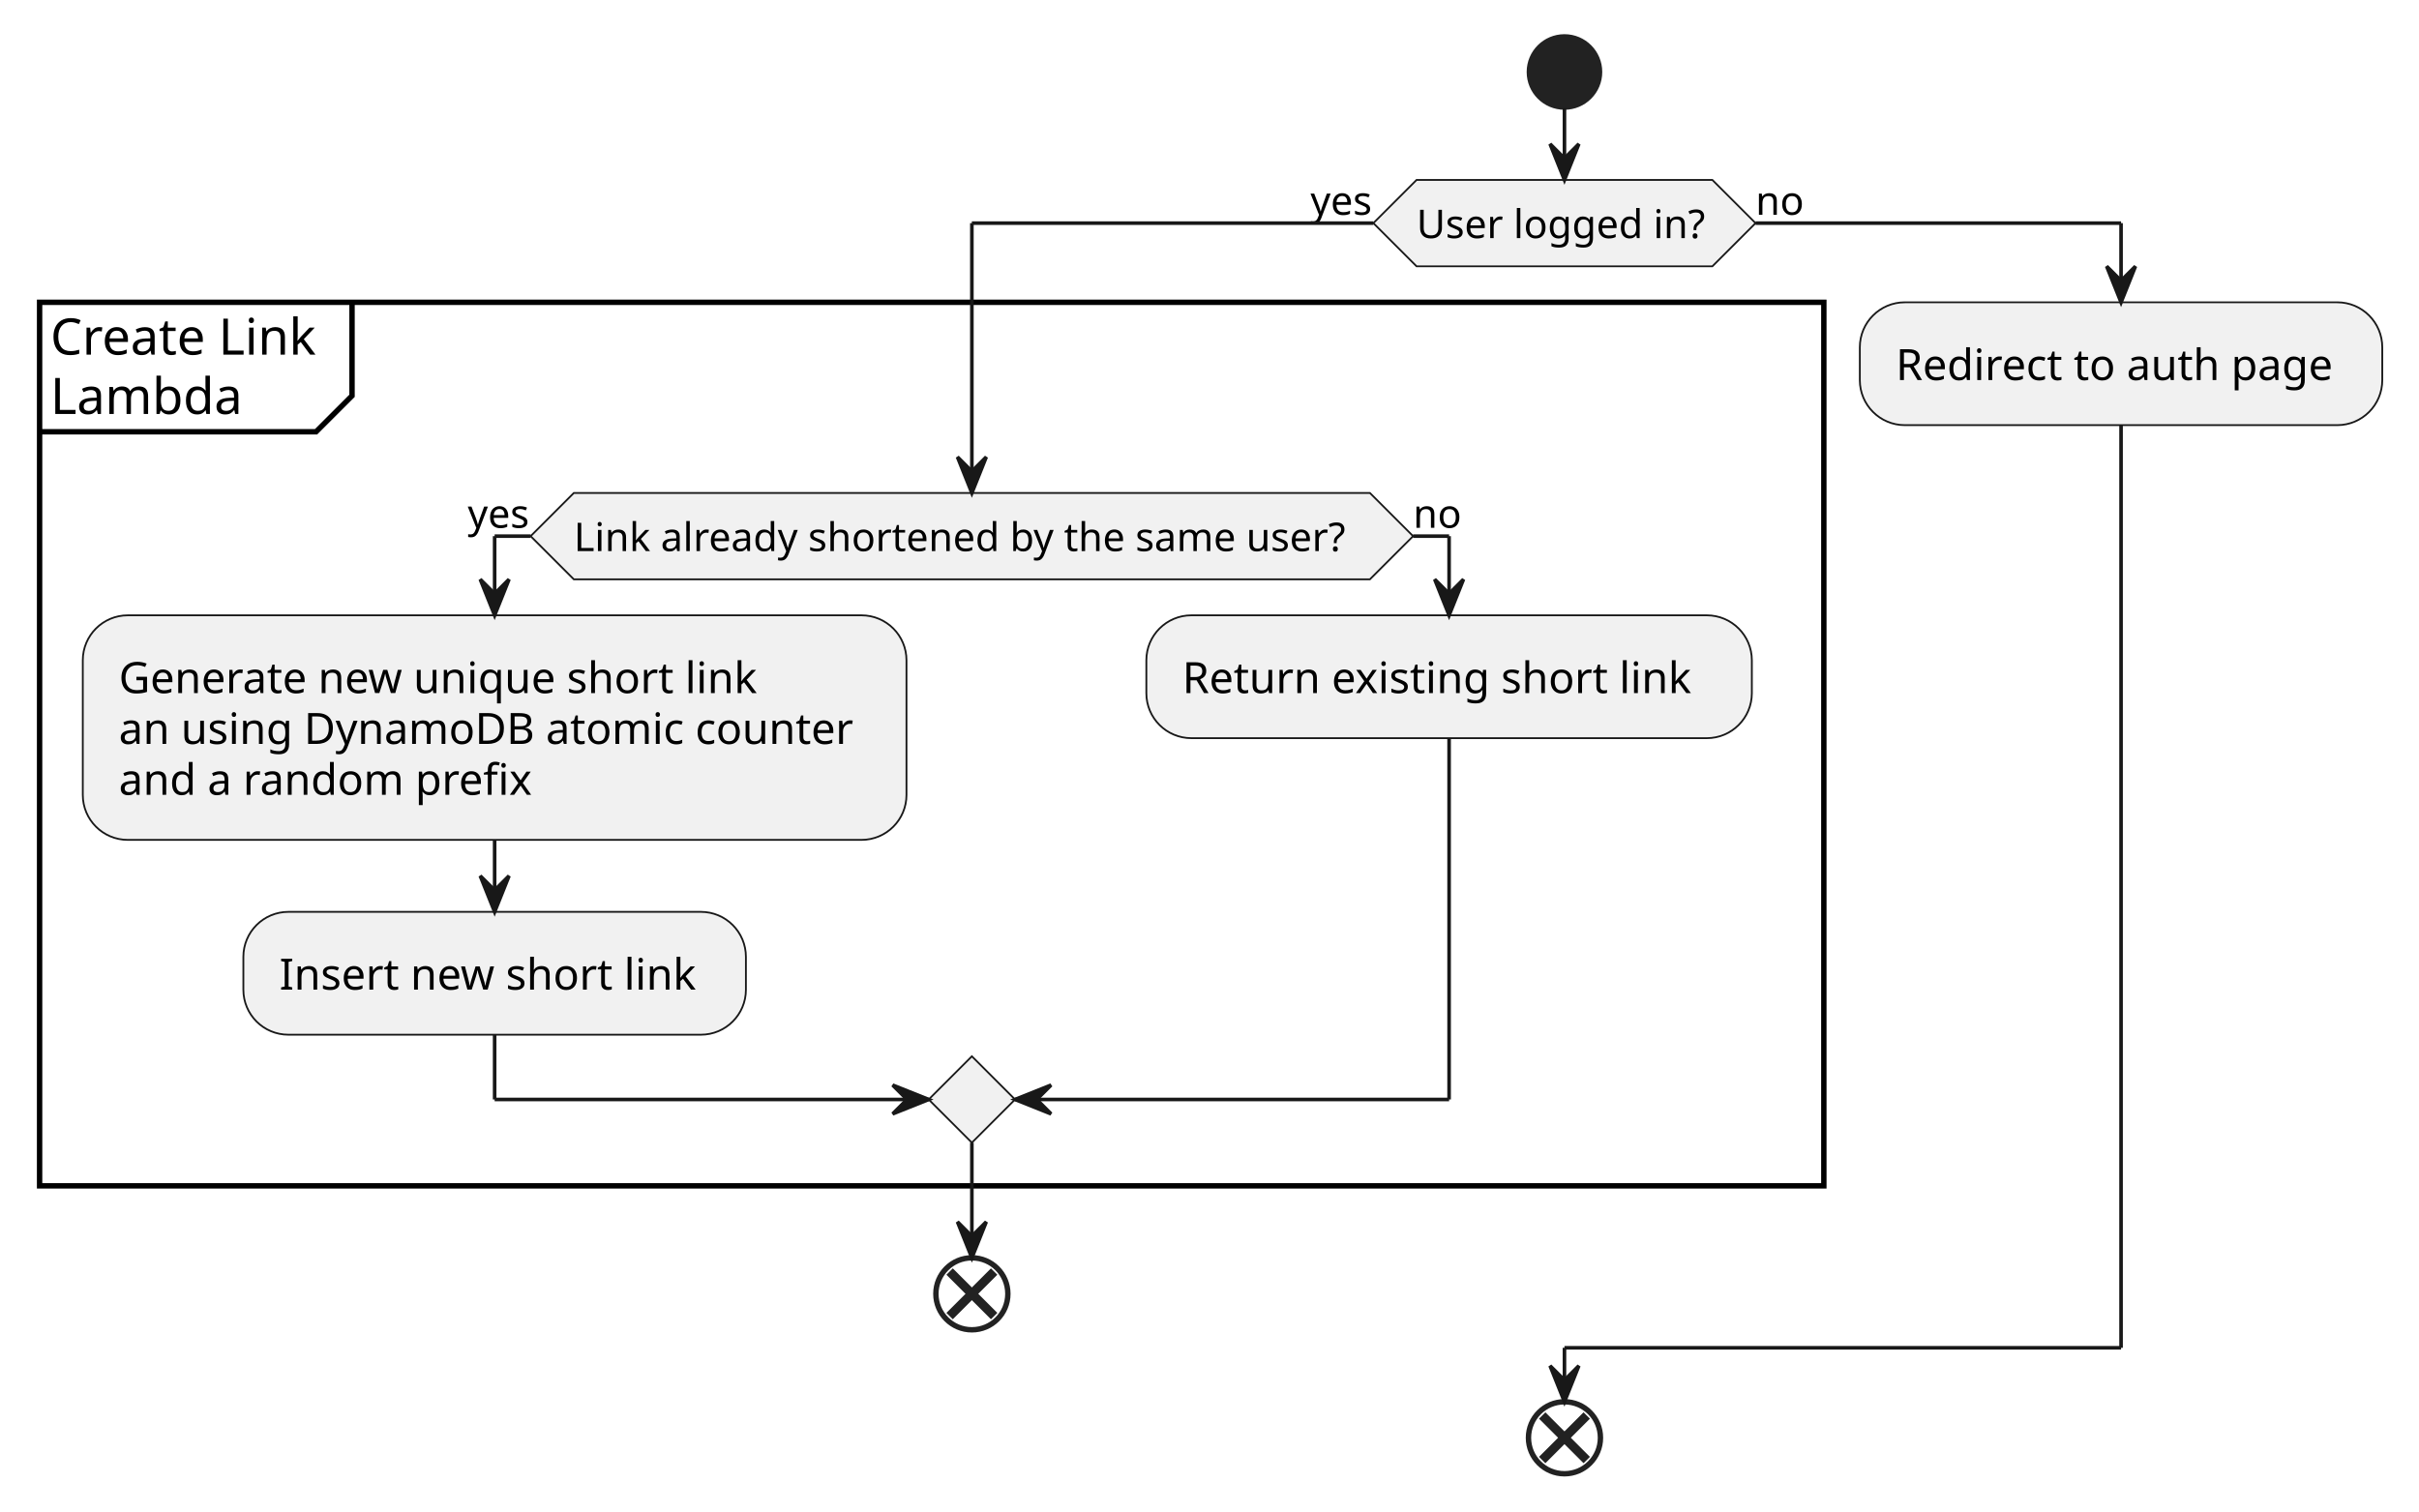
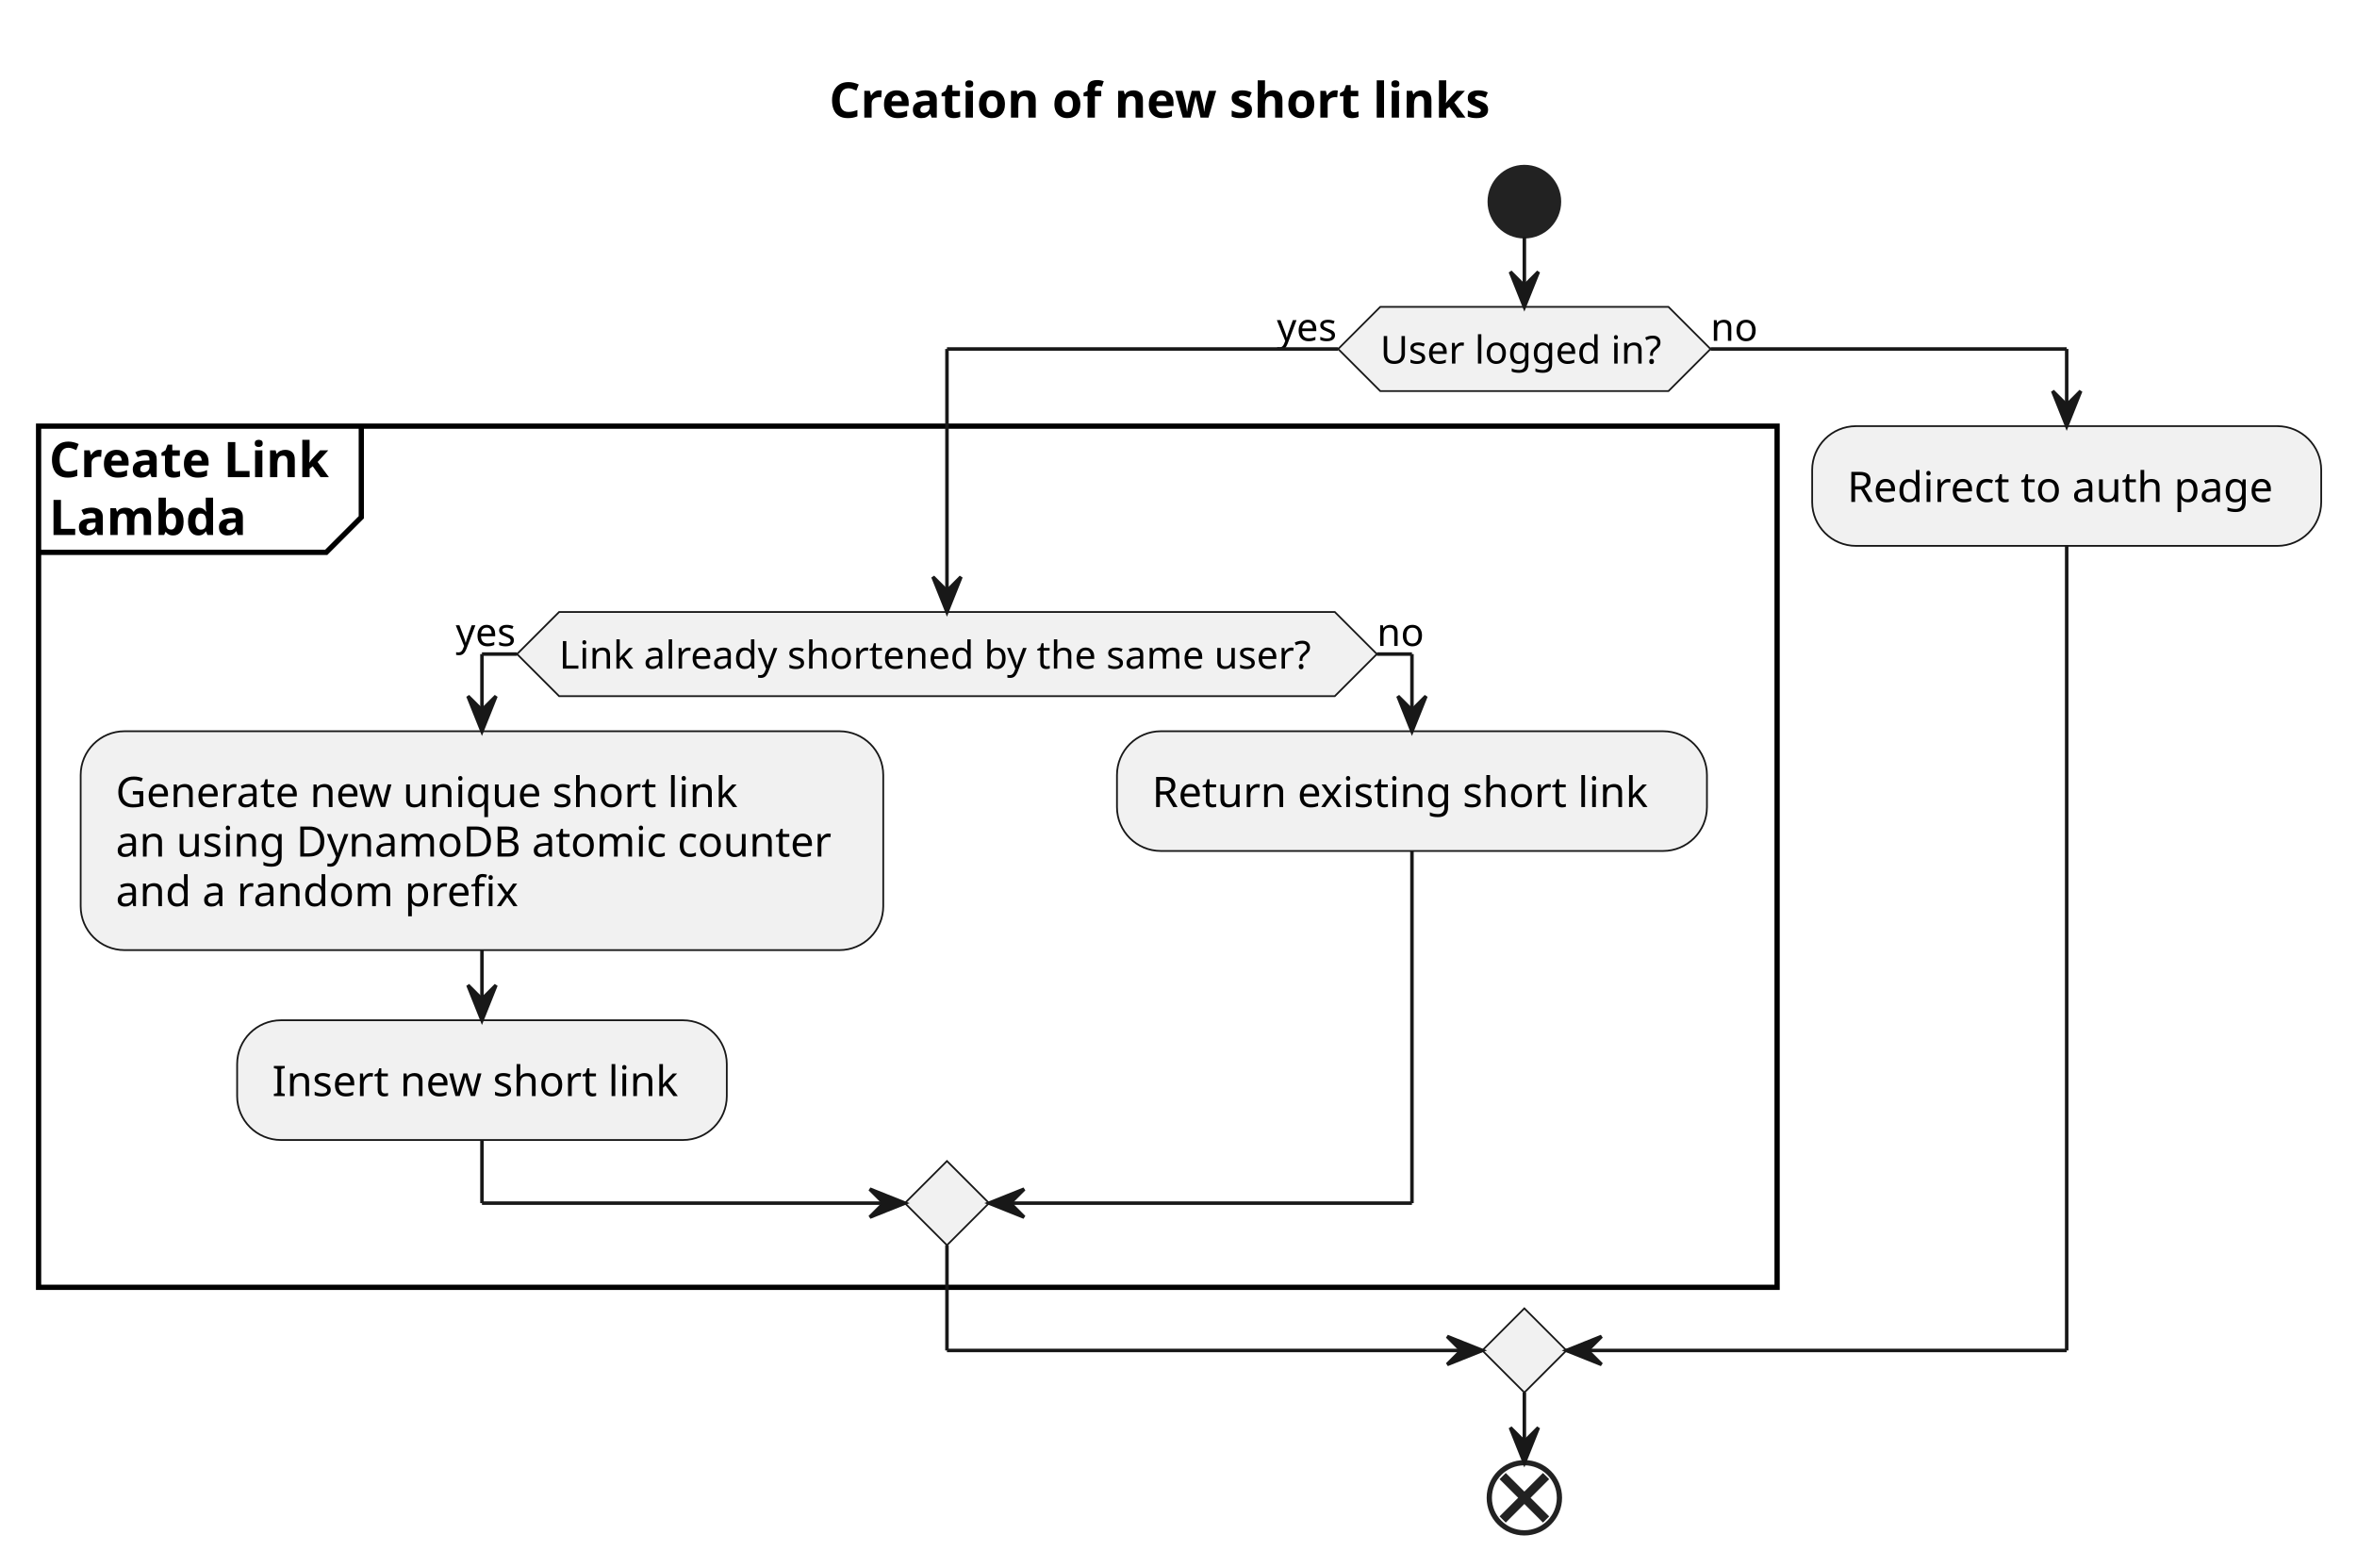
- <svg xmlns="http://www.w3.org/2000/svg" contentStyleType="text/css" data-diagram-type="ACTIVITY" height="420px" preserveAspectRatio="none" style="width:672px;height:420px;background:#FFFFFF;" version="1.1" viewBox="0 0 672 420" width="672px" zoomAndPan="magnify">
+ <svg xmlns="http://www.w3.org/2000/svg" contentStyleType="text/css" data-diagram-type="ACTIVITY" height="894px" preserveAspectRatio="none" style="width:1344px;height:894px;background:#FFFFFF;" version="1.1" viewBox="0 0 1344 894" width="1344px" zoomAndPan="magnify">
  <defs />
  <g>
-     <ellipse cx="434.608" cy="20" fill="#222222" rx="10" ry="10" style="stroke:#222222;stroke-width:1;" />
-     <polygon fill="#F1F1F1" points="393.522,50,475.694,50,487.694,62,475.694,74,393.522,74,381.522,62,393.522,50" style="stroke:#181818;stroke-width:0.5;" />
-     <text fill="#000000" font-family="sans-serif" font-size="11" lengthAdjust="spacing" textLength="82.172" x="393.522" y="66.157">User logged in?</text>
-     <text fill="#000000" font-family="sans-serif" font-size="11" lengthAdjust="spacing" textLength="17.483" x="364.039" y="59.68">yes</text>
-     <text fill="#000000" font-family="sans-serif" font-size="11" lengthAdjust="spacing" textLength="13.584" x="487.694" y="59.68">no</text>
-     <rect fill="none" height="245.508" style="stroke:#000000;stroke-width:1.5;" width="495.664" x="11" y="84" />
-     <path d="M97.795,84 L97.795,109.977 L87.795,119.977 L11,119.977" fill="none" style="stroke:#000000;stroke-width:1.5;" />
-     <text fill="#000000" font-family="sans-serif" font-size="14" lengthAdjust="spacing" textLength="76.795" x="14" y="98.535">Create Link</text>
-     <text fill="#000000" font-family="sans-serif" font-size="14" lengthAdjust="spacing" textLength="53.621" x="14" y="115.023">Lambda</text>
-     <polygon fill="#F1F1F1" points="159.411,136.977,380.56,136.977,392.56,148.977,380.56,160.977,159.411,160.977,147.411,148.977,159.411,136.977" style="stroke:#181818;stroke-width:0.5;" />
-     <text fill="#000000" font-family="sans-serif" font-size="11" lengthAdjust="spacing" textLength="221.149" x="159.411" y="153.134">Link already shortened by the same user?</text>
-     <text fill="#000000" font-family="sans-serif" font-size="11" lengthAdjust="spacing" textLength="17.483" x="129.928" y="146.656">yes</text>
-     <text fill="#000000" font-family="sans-serif" font-size="11" lengthAdjust="spacing" textLength="13.584" x="392.56" y="146.656">no</text>
-     <rect fill="#F1F1F1" height="62.398" rx="12.5" ry="12.5" style="stroke:#181818;stroke-width:0.5;" width="228.822" x="23" y="170.977" />
-     <text fill="#000000" font-family="sans-serif" font-size="12" lengthAdjust="spacing" textLength="182.549" x="33" y="192.578">Generate new unique short link</text>
-     <text fill="#000000" font-family="sans-serif" font-size="12" lengthAdjust="spacing" textLength="208.822" x="33" y="206.711">an using DynamoDB atomic counter</text>
-     <text fill="#000000" font-family="sans-serif" font-size="12" lengthAdjust="spacing" textLength="119.144" x="33" y="220.844">and a random prefix</text>
-     <rect fill="#F1F1F1" height="34.133" rx="12.5" ry="12.5" style="stroke:#181818;stroke-width:0.5;" width="139.607" x="67.607" y="253.375" />
-     <text fill="#000000" font-family="sans-serif" font-size="12" lengthAdjust="spacing" textLength="119.607" x="77.607" y="274.977">Insert new short link</text>
-     <rect fill="#F1F1F1" height="34.133" rx="12.5" ry="12.5" style="stroke:#181818;stroke-width:0.5;" width="168.207" x="318.457" y="170.977" />
-     <text fill="#000000" font-family="sans-serif" font-size="12" lengthAdjust="spacing" textLength="148.207" x="328.457" y="192.578">Return existing short link</text>
-     <polygon fill="#F1F1F1" points="269.986,293.508,281.986,305.508,269.986,317.508,257.986,305.508,269.986,293.508" style="stroke:#181818;stroke-width:0.5;" />
-     <ellipse cx="269.986" cy="359.508" fill="none" rx="10" ry="10" style="stroke:#222222;stroke-width:1.5;" />
-     <line style="stroke:#222222;stroke-width:2.5;" x1="263.799" x2="276.173" y1="353.321" y2="365.695" />
-     <line style="stroke:#222222;stroke-width:2.5;" x1="276.173" x2="263.799" y1="353.321" y2="365.695" />
-     <rect fill="#F1F1F1" height="34.133" rx="12.5" ry="12.5" style="stroke:#181818;stroke-width:0.5;" width="145.133" x="516.664" y="84" />
-     <text fill="#000000" font-family="sans-serif" font-size="12" lengthAdjust="spacing" textLength="125.133" x="526.664" y="105.602">Redirect to auth page</text>
-     <ellipse cx="434.608" cy="399.508" fill="none" rx="10" ry="10" style="stroke:#222222;stroke-width:1.5;" />
-     <line style="stroke:#222222;stroke-width:2.5;" x1="428.421" x2="440.795" y1="393.321" y2="405.695" />
-     <line style="stroke:#222222;stroke-width:2.5;" x1="440.795" x2="428.421" y1="393.321" y2="405.695" />
-     <line style="stroke:#181818;stroke-width:1;" x1="137.411" x2="137.411" y1="233.375" y2="253.375" />
-     <polygon fill="#181818" points="133.411,243.375,137.411,253.375,141.411,243.375,137.411,247.375" style="stroke:#181818;stroke-width:1;" />
-     <line style="stroke:#181818;stroke-width:1;" x1="147.411" x2="137.411" y1="148.977" y2="148.977" />
-     <line style="stroke:#181818;stroke-width:1;" x1="137.411" x2="137.411" y1="148.977" y2="170.977" />
-     <polygon fill="#181818" points="133.411,160.977,137.411,170.977,141.411,160.977,137.411,164.977" style="stroke:#181818;stroke-width:1;" />
-     <line style="stroke:#181818;stroke-width:1;" x1="392.56" x2="402.56" y1="148.977" y2="148.977" />
-     <line style="stroke:#181818;stroke-width:1;" x1="402.56" x2="402.56" y1="148.977" y2="170.977" />
-     <polygon fill="#181818" points="398.56,160.977,402.56,170.977,406.56,160.977,402.56,164.977" style="stroke:#181818;stroke-width:1;" />
-     <line style="stroke:#181818;stroke-width:1;" x1="137.411" x2="137.411" y1="287.508" y2="305.508" />
-     <line style="stroke:#181818;stroke-width:1;" x1="137.411" x2="257.986" y1="305.508" y2="305.508" />
-     <polygon fill="#181818" points="247.986,301.508,257.986,305.508,247.986,309.508,251.986,305.508" style="stroke:#181818;stroke-width:1;" />
-     <line style="stroke:#181818;stroke-width:1;" x1="402.56" x2="402.56" y1="205.109" y2="305.508" />
-     <line style="stroke:#181818;stroke-width:1;" x1="402.56" x2="281.986" y1="305.508" y2="305.508" />
-     <polygon fill="#181818" points="291.986,301.508,281.986,305.508,291.986,309.508,287.986,305.508" style="stroke:#181818;stroke-width:1;" />
-     <line style="stroke:#181818;stroke-width:1;" x1="269.986" x2="269.986" y1="317.508" y2="349.508" />
-     <polygon fill="#181818" points="265.986,339.508,269.986,349.508,273.986,339.508,269.986,343.508" style="stroke:#181818;stroke-width:1;" />
-     <line style="stroke:#181818;stroke-width:1;" x1="381.522" x2="269.986" y1="62" y2="62" />
-     <line style="stroke:#181818;stroke-width:1;" x1="269.986" x2="269.986" y1="62" y2="136.977" />
-     <polygon fill="#181818" points="265.986,126.977,269.986,136.977,273.986,126.977,269.986,130.977" style="stroke:#181818;stroke-width:1;" />
-     <line style="stroke:#181818;stroke-width:1;" x1="487.694" x2="589.231" y1="62" y2="62" />
-     <line style="stroke:#181818;stroke-width:1;" x1="589.231" x2="589.231" y1="62" y2="84" />
-     <polygon fill="#181818" points="585.231,74,589.231,84,593.231,74,589.231,78" style="stroke:#181818;stroke-width:1;" />
-     <line style="stroke:#181818;stroke-width:1;" x1="589.231" x2="589.231" y1="118.133" y2="374.508" />
-     <line style="stroke:#181818;stroke-width:1;" x1="589.231" x2="434.608" y1="374.508" y2="374.508" />
-     <line style="stroke:#181818;stroke-width:1;" x1="434.608" x2="434.608" y1="374.508" y2="389.508" />
-     <polygon fill="#181818" points="430.608,379.508,434.608,389.508,438.608,379.508,434.608,383.508" style="stroke:#181818;stroke-width:1;" />
-     <line style="stroke:#181818;stroke-width:1;" x1="434.608" x2="434.608" y1="30" y2="50" />
-     <polygon fill="#181818" points="430.608,40,434.608,50,438.608,40,434.608,44" style="stroke:#181818;stroke-width:1;" />
+     <text fill="#000000" font-family="sans-serif" font-size="28" font-weight="bold" lengthAdjust="spacing" textLength="393.955" x="472.819" y="67.07">Creation of new short links</text>
+     <ellipse cx="869.216" cy="114.977" fill="#222222" rx="20" ry="20" style="stroke:#222222;stroke-width:2;" />
+     <polygon fill="#F1F1F1" points="787.044,174.977,951.389,174.977,975.389,198.977,951.389,222.977,787.044,222.977,763.044,198.977,787.044,174.977" style="stroke:#181818;stroke-width:1;" />
+     <text fill="#000000" font-family="sans-serif" font-size="22" lengthAdjust="spacing" textLength="164.345" x="787.044" y="207.291">User logged in?</text>
+     <text fill="#000000" font-family="sans-serif" font-size="22" lengthAdjust="spacing" textLength="34.966" x="728.078" y="194.336">yes</text>
+     <text fill="#000000" font-family="sans-serif" font-size="22" lengthAdjust="spacing" textLength="27.167" x="975.389" y="194.336">no</text>
+     <rect fill="none" height="491.016" style="stroke:#000000;stroke-width:3;" width="991.328" x="22" y="242.977" />
+     <path d="M206.022,242.977 L206.022,294.93 L186.022,314.93 L22,314.93" fill="none" style="stroke:#000000;stroke-width:3;" />
+     <text fill="#000000" font-family="sans-serif" font-size="28" font-weight="bold" lengthAdjust="spacing" textLength="164.022" x="28" y="272.047">Create Link</text>
+     <text fill="#000000" font-family="sans-serif" font-size="28" font-weight="bold" lengthAdjust="spacing" textLength="113.463" x="28" y="305.023">Lambda</text>
+     <polygon fill="#F1F1F1" points="318.822,348.93,761.121,348.93,785.121,372.93,761.121,396.93,318.822,396.93,294.822,372.93,318.822,348.93" style="stroke:#181818;stroke-width:1;" />
+     <text fill="#000000" font-family="sans-serif" font-size="22" lengthAdjust="spacing" textLength="442.299" x="318.822" y="381.244">Link already shortened by the same user?</text>
+     <text fill="#000000" font-family="sans-serif" font-size="22" lengthAdjust="spacing" textLength="34.966" x="259.856" y="368.289">yes</text>
+     <text fill="#000000" font-family="sans-serif" font-size="22" lengthAdjust="spacing" textLength="27.167" x="785.121" y="368.289">no</text>
+     <rect fill="#F1F1F1" height="124.797" rx="25" ry="25" style="stroke:#181818;stroke-width:1;" width="457.644" x="46" y="416.93" />
+     <text fill="#000000" font-family="sans-serif" font-size="24" lengthAdjust="spacing" textLength="365.098" x="66" y="460.133">Generate new unique short link</text>
+     <text fill="#000000" font-family="sans-serif" font-size="24" lengthAdjust="spacing" textLength="417.644" x="66" y="488.398">an using DynamoDB atomic counter</text>
+     <text fill="#000000" font-family="sans-serif" font-size="24" lengthAdjust="spacing" textLength="238.289" x="66" y="516.664">and a random prefix</text>
+     <rect fill="#F1F1F1" height="68.266" rx="25" ry="25" style="stroke:#181818;stroke-width:1;" width="279.215" x="135.215" y="581.727" />
+     <text fill="#000000" font-family="sans-serif" font-size="24" lengthAdjust="spacing" textLength="239.215" x="155.215" y="624.93">Insert new short link</text>
+     <rect fill="#F1F1F1" height="68.266" rx="25" ry="25" style="stroke:#181818;stroke-width:1;" width="336.414" x="636.914" y="416.93" />
+     <text fill="#000000" font-family="sans-serif" font-size="24" lengthAdjust="spacing" textLength="296.414" x="656.914" y="460.133">Return existing short link</text>
+     <polygon fill="#F1F1F1" points="539.972,661.992,563.972,685.992,539.972,709.992,515.972,685.992,539.972,661.992" style="stroke:#181818;stroke-width:1;" />
+     <rect fill="#F1F1F1" height="68.266" rx="25" ry="25" style="stroke:#181818;stroke-width:1;" width="290.266" x="1033.328" y="242.977" />
+     <text fill="#000000" font-family="sans-serif" font-size="24" lengthAdjust="spacing" textLength="250.266" x="1053.328" y="286.18">Redirect to auth page</text>
+     <polygon fill="#F1F1F1" points="869.216,745.992,893.216,769.992,869.216,793.992,845.216,769.992,869.216,745.992" style="stroke:#181818;stroke-width:1;" />
+     <ellipse cx="869.216" cy="853.992" fill="none" rx="20" ry="20" style="stroke:#222222;stroke-width:3;" />
+     <line style="stroke:#222222;stroke-width:5;" x1="856.842" x2="881.591" y1="841.618" y2="866.367" />
+     <line style="stroke:#222222;stroke-width:5;" x1="881.591" x2="856.842" y1="841.618" y2="866.367" />
+     <line style="stroke:#181818;stroke-width:2;" x1="274.822" x2="274.822" y1="541.727" y2="581.727" />
+     <polygon fill="#181818" points="266.822,561.727,274.822,581.727,282.822,561.727,274.822,569.727" style="stroke:#181818;stroke-width:2;" />
+     <line style="stroke:#181818;stroke-width:2;" x1="294.822" x2="274.822" y1="372.93" y2="372.93" />
+     <line style="stroke:#181818;stroke-width:2;" x1="274.822" x2="274.822" y1="372.93" y2="416.93" />
+     <polygon fill="#181818" points="266.822,396.93,274.822,416.93,282.822,396.93,274.822,404.93" style="stroke:#181818;stroke-width:2;" />
+     <line style="stroke:#181818;stroke-width:2;" x1="785.121" x2="805.121" y1="372.93" y2="372.93" />
+     <line style="stroke:#181818;stroke-width:2;" x1="805.121" x2="805.121" y1="372.93" y2="416.93" />
+     <polygon fill="#181818" points="797.121,396.93,805.121,416.93,813.121,396.93,805.121,404.93" style="stroke:#181818;stroke-width:2;" />
+     <line style="stroke:#181818;stroke-width:2;" x1="274.822" x2="274.822" y1="649.992" y2="685.992" />
+     <line style="stroke:#181818;stroke-width:2;" x1="274.822" x2="515.972" y1="685.992" y2="685.992" />
+     <polygon fill="#181818" points="495.972,677.992,515.972,685.992,495.972,693.992,503.972,685.992" style="stroke:#181818;stroke-width:2;" />
+     <line style="stroke:#181818;stroke-width:2;" x1="805.121" x2="805.121" y1="485.195" y2="685.992" />
+     <line style="stroke:#181818;stroke-width:2;" x1="805.121" x2="563.972" y1="685.992" y2="685.992" />
+     <polygon fill="#181818" points="583.972,677.992,563.972,685.992,583.972,693.992,575.972,685.992" style="stroke:#181818;stroke-width:2;" />
+     <line style="stroke:#181818;stroke-width:2;" x1="763.044" x2="539.972" y1="198.977" y2="198.977" />
+     <line style="stroke:#181818;stroke-width:2;" x1="539.972" x2="539.972" y1="198.977" y2="348.93" />
+     <polygon fill="#181818" points="531.972,328.93,539.972,348.93,547.972,328.93,539.972,336.93" style="stroke:#181818;stroke-width:2;" />
+     <line style="stroke:#181818;stroke-width:2;" x1="975.389" x2="1178.461" y1="198.977" y2="198.977" />
+     <line style="stroke:#181818;stroke-width:2;" x1="1178.461" x2="1178.461" y1="198.977" y2="242.977" />
+     <polygon fill="#181818" points="1170.461,222.977,1178.461,242.977,1186.461,222.977,1178.461,230.977" style="stroke:#181818;stroke-width:2;" />
+     <line style="stroke:#181818;stroke-width:2;" x1="539.972" x2="539.972" y1="709.992" y2="769.992" />
+     <line style="stroke:#181818;stroke-width:2;" x1="539.972" x2="845.216" y1="769.992" y2="769.992" />
+     <polygon fill="#181818" points="825.216,761.992,845.216,769.992,825.216,777.992,833.216,769.992" style="stroke:#181818;stroke-width:2;" />
+     <line style="stroke:#181818;stroke-width:2;" x1="1178.461" x2="1178.461" y1="311.242" y2="769.992" />
+     <line style="stroke:#181818;stroke-width:2;" x1="1178.461" x2="893.216" y1="769.992" y2="769.992" />
+     <polygon fill="#181818" points="913.216,761.992,893.216,769.992,913.216,777.992,905.216,769.992" style="stroke:#181818;stroke-width:2;" />
+     <line style="stroke:#181818;stroke-width:2;" x1="869.216" x2="869.216" y1="134.977" y2="174.977" />
+     <polygon fill="#181818" points="861.216,154.977,869.216,174.977,877.216,154.977,869.216,162.977" style="stroke:#181818;stroke-width:2;" />
+     <line style="stroke:#181818;stroke-width:2;" x1="869.216" x2="869.216" y1="793.992" y2="833.992" />
+     <polygon fill="#181818" points="861.216,813.992,869.216,833.992,877.216,813.992,869.216,821.992" style="stroke:#181818;stroke-width:2;" />
  </g>
</svg>
